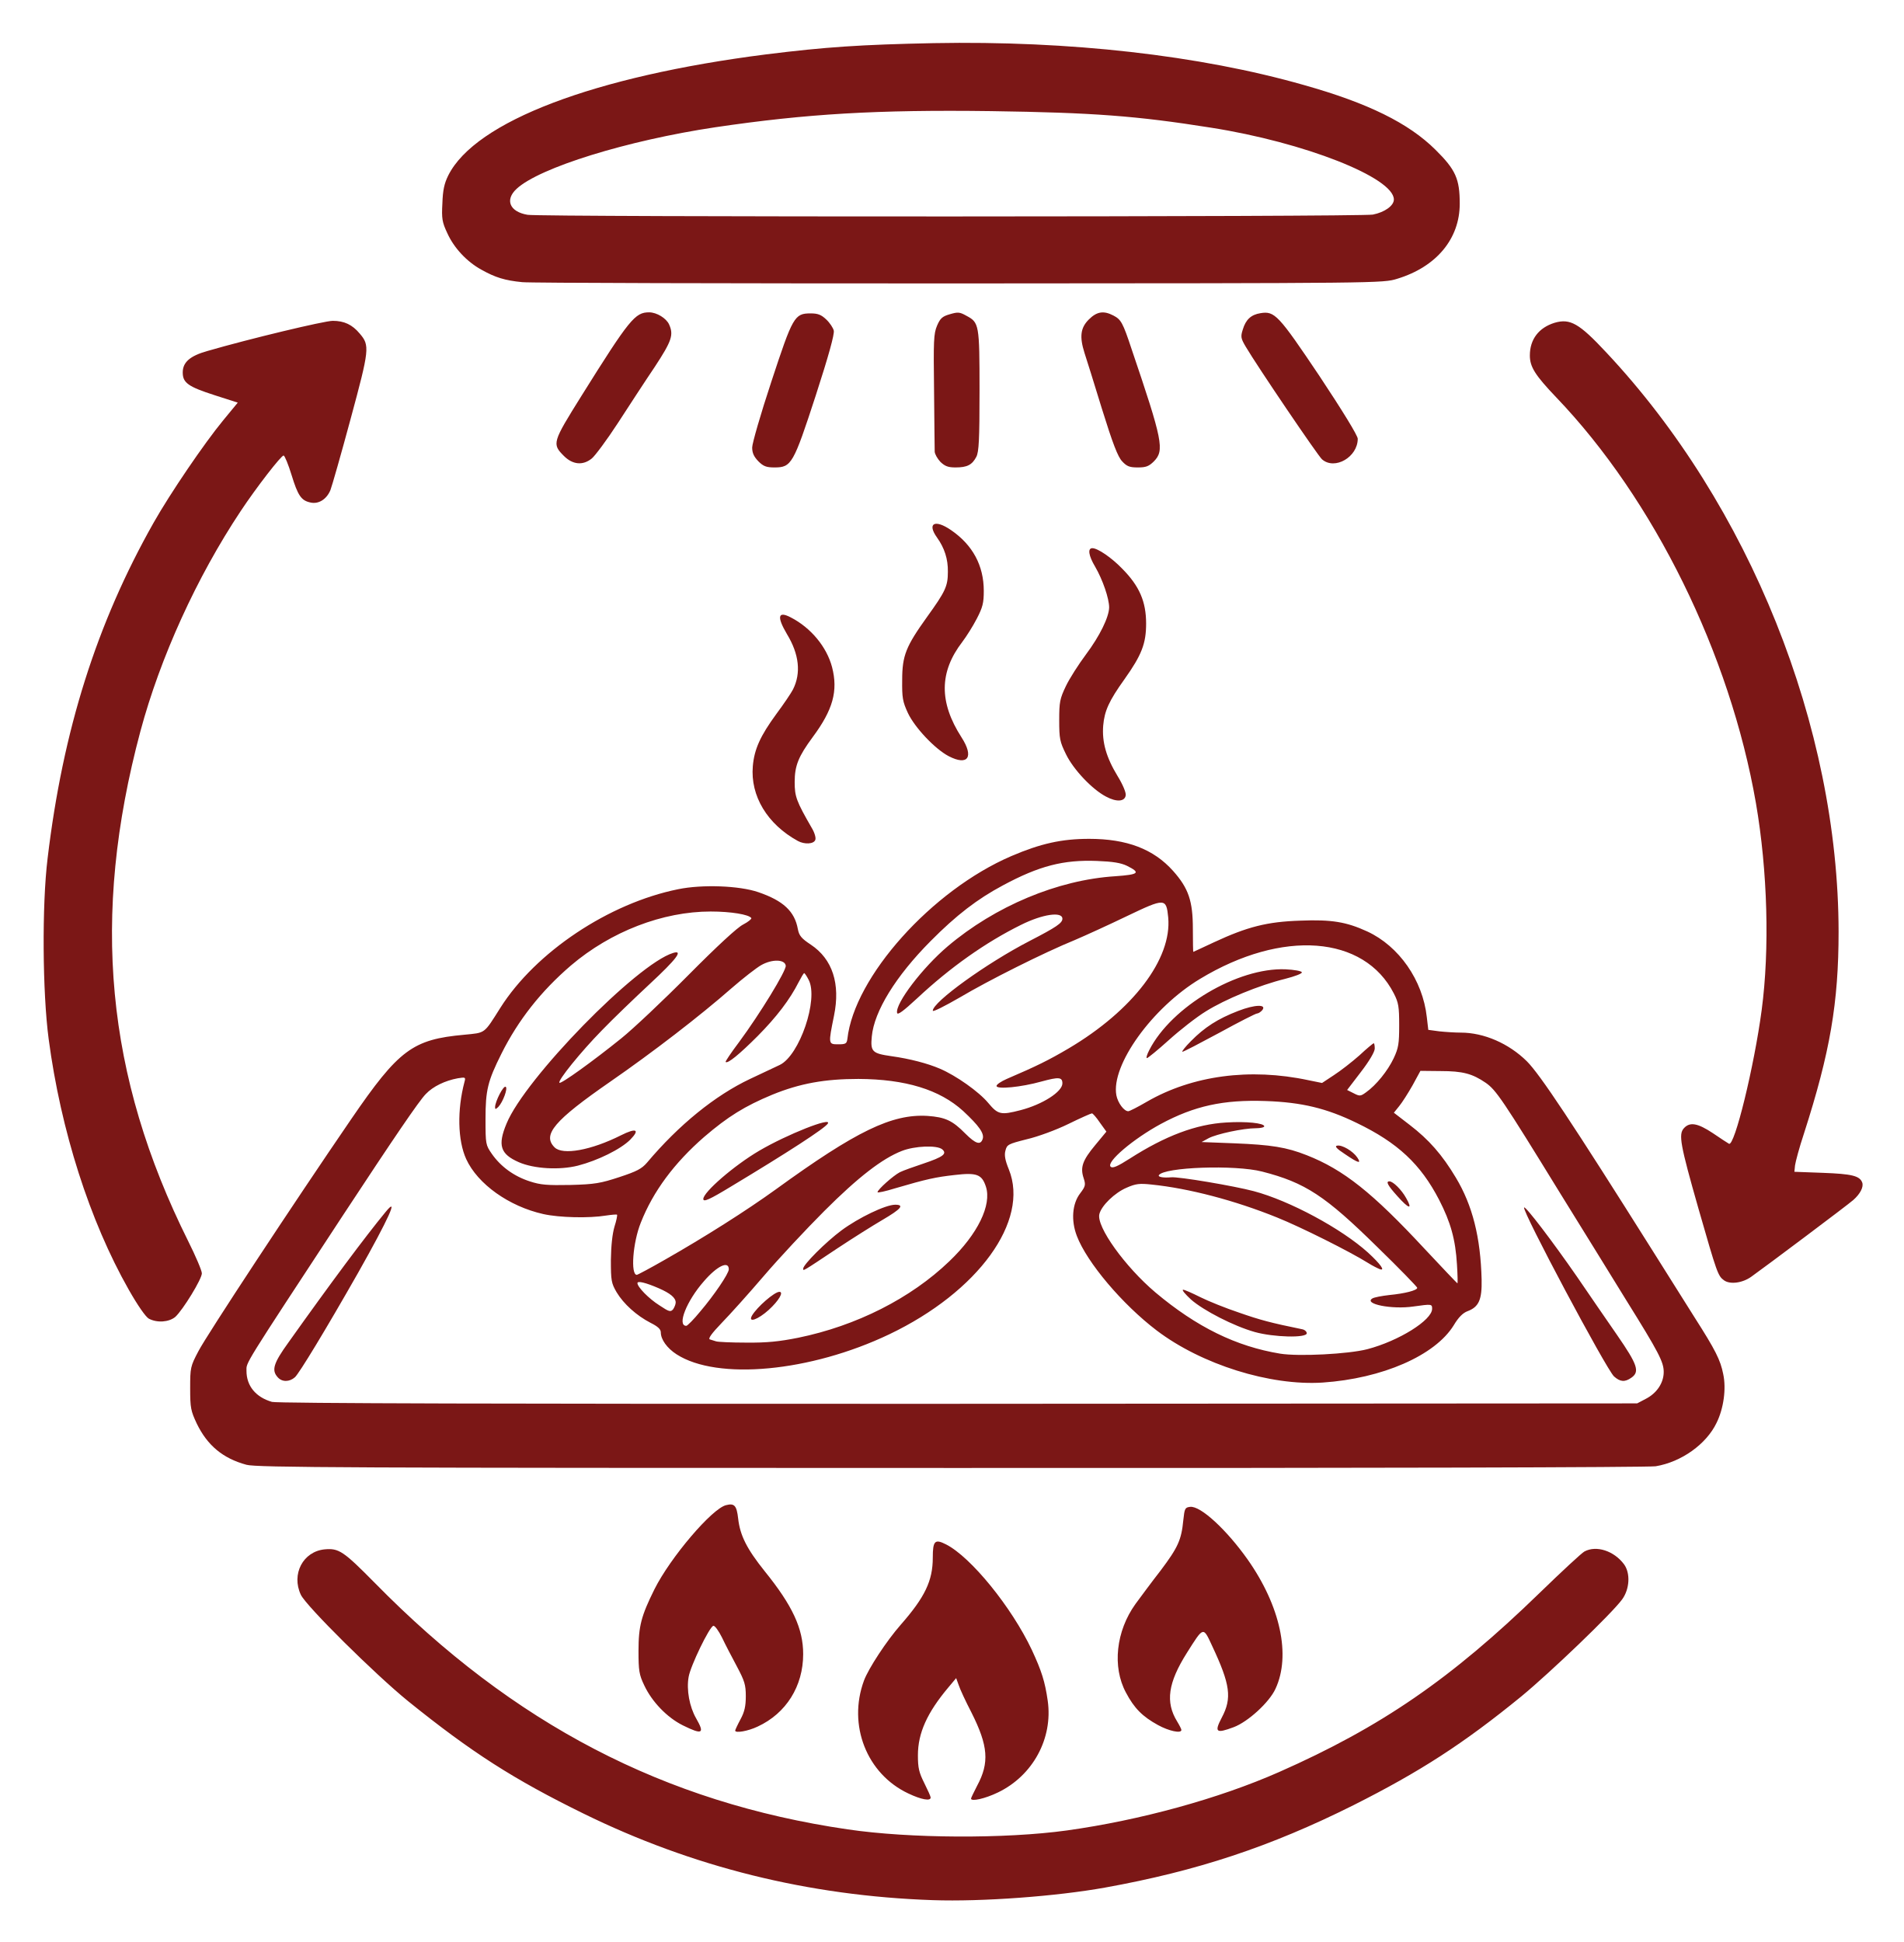
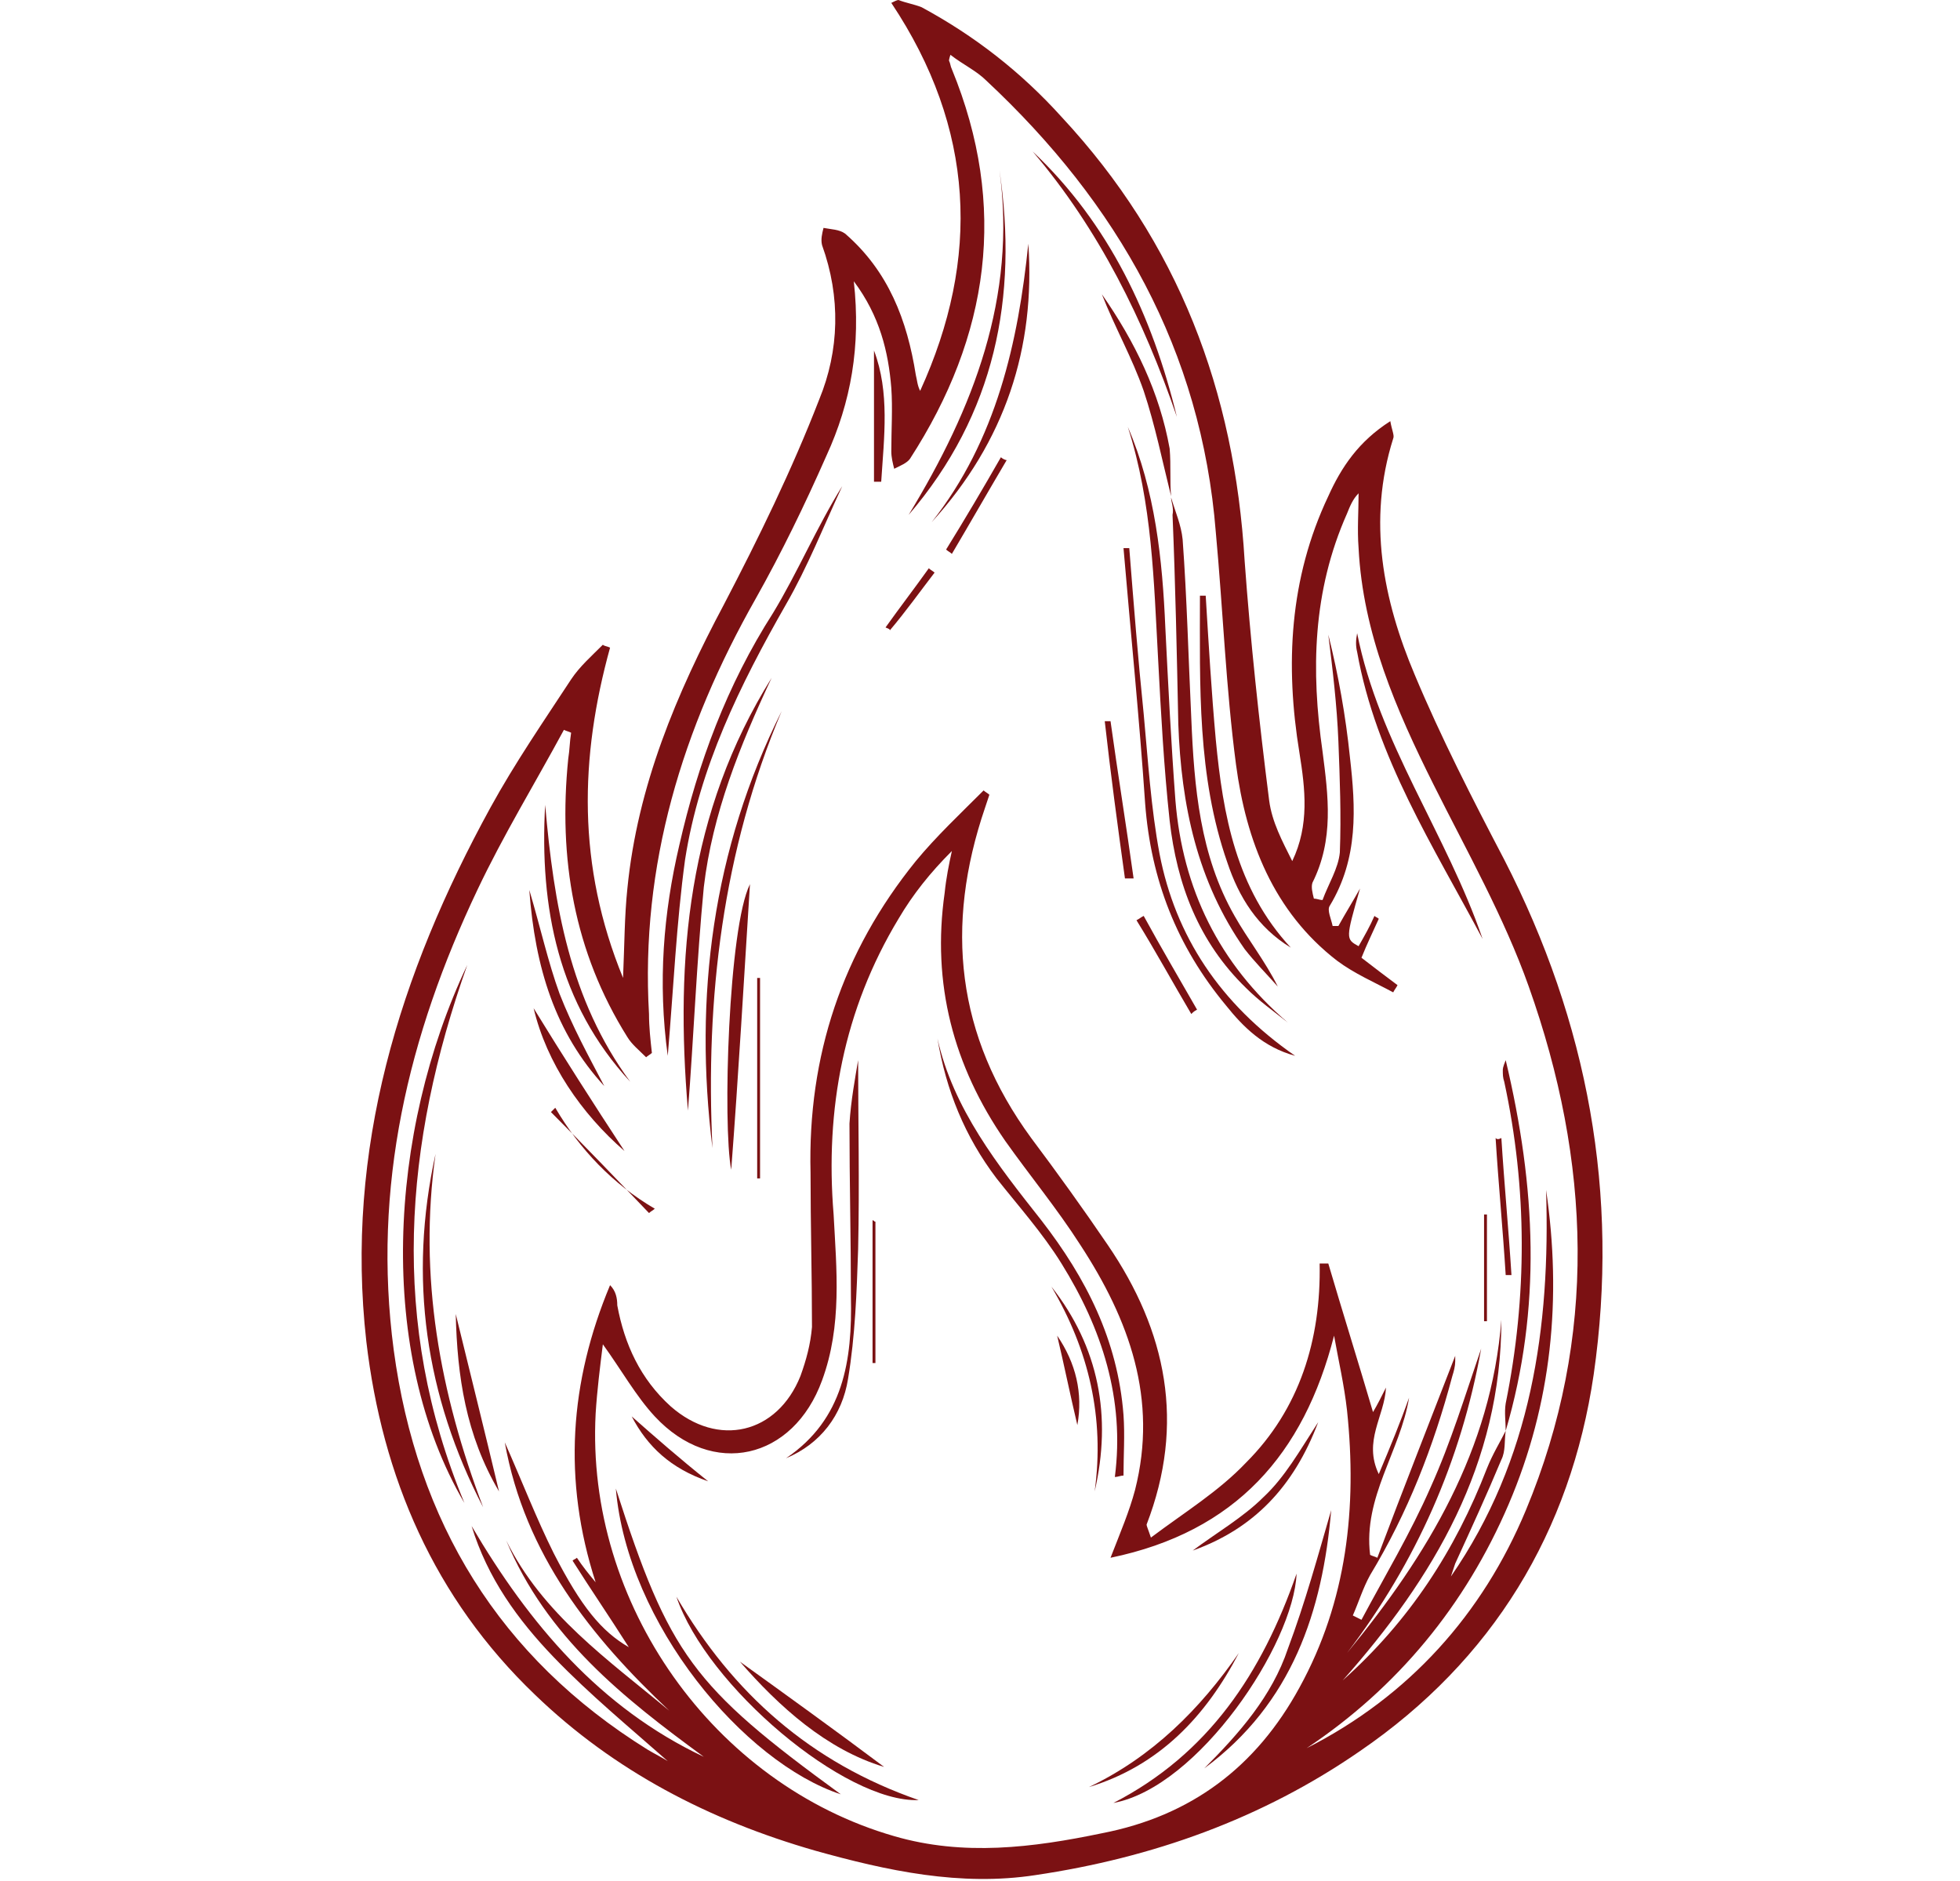
- <svg xmlns="http://www.w3.org/2000/svg" viewBox="0 0 896 914">
-   <path fill="#7b1716" fill-rule="evenodd" d="M439.0,894.3C380.5,892.3 325.8,878.7 274.5,853.5C241.7,837.4 222.0,824.8 192.0,800.6C176.5,788.0 144.1,755.9 141.6,750.6C137.0,740.9 142.6,730.2 152.8,729.2C159.5,728.6 161.6,730.0 176.5,745.1C241.7,811.5 312.7,848.4 399.0,861.0C428.2,865.3 473.1,865.5 502.1,861.5C536.6,856.7 573.7,846.5 602.0,834.0C650.0,812.8 683.0,790.1 724.5,749.8C735.0,739.6 744.5,730.8 745.7,730.2C751.3,727.2 759.6,729.9 764.3,736.2C767.4,740.4 767.0,747.9 763.4,752.8C758.4,759.6 729.7,787.1 716.0,798.4C688.8,820.6 668.4,833.8 637.0,849.6C597.8,869.2 563.3,880.6 520.0,888.4C497.2,892.5 462.2,895.1 439.0,894.3ZM427.5,844.1C407.9,834.9 398.9,811.9 406.6,791.0C408.7,785.3 417.3,772.2 423.9,764.7C435.3,751.7 439.0,744.0 439.0,733.1C439.0,725.1 440.0,724.2 445.3,726.9C457.0,732.9 476.1,756.4 485.6,776.5C490.2,786.4 491.8,791.4 493.1,800.5C495.6,818.2 486.1,835.7 469.7,843.6C463.5,846.6 457.0,848.0 457.0,846.5C457.0,846.2 458.3,843.5 459.9,840.4C465.7,829.6 465.1,821.7 457.2,806.0C454.5,800.8 451.8,795.0 451.2,793.1L450.0,789.8L446.4,794.1C436.3,806.1 432.0,815.7 432.0,826.1C432.0,832.1 432.5,834.2 435.0,839.2C436.6,842.4 438.0,845.5 438.0,846.0C438.0,847.8 433.6,847.0 427.5,844.1ZM321.3,812.0C313.9,808.3 306.8,800.9 303.2,793.2C300.8,788.2 300.5,786.3 300.5,777.0C300.5,765.3 301.8,760.5 308.0,748.0C315.5,733.0 335.1,710.0 341.7,708.4C345.6,707.4 346.7,708.5 347.4,714.7C348.3,722.7 351.5,729.0 359.9,739.5C373.0,755.7 378.0,766.5 378.0,778.5C378.0,793.6 370.0,806.4 356.6,812.6C352.0,814.8 346.0,815.8 346.0,814.5C346.0,814.2 347.1,811.8 348.5,809.2C350.4,805.7 351.0,803.0 351.0,798.3C351.0,792.9 350.4,791.1 346.8,784.3C344.5,780.0 341.3,773.9 339.8,770.7C338.2,767.5 336.4,765.0 335.7,765.2C333.8,765.8 325.0,784.0 324.1,789.2C323.0,795.3 324.5,803.3 327.6,808.7C331.8,816.0 330.6,816.6 321.3,812.0ZM545.0,811.9C537.7,807.9 533.8,804.0 529.9,796.6C523.4,784.5 525.2,767.7 534.4,754.9C536.7,751.8 541.9,744.7 546.2,739.2C554.4,728.3 556.0,724.8 556.9,715.5C557.5,709.9 557.7,709.5 560.1,709.2C565.0,708.6 577.3,720.0 587.2,734.0C602.6,755.9 607.6,779.1 600.3,794.8C597.4,801.2 587.3,810.4 580.6,812.9C572.3,816.0 571.4,815.3 575.0,808.4C579.9,799.2 579.0,792.8 570.5,774.7C566.2,765.4 566.5,765.4 558.6,777.9C549.7,792.0 548.4,801.1 554.0,810.2C555.1,812.0 556.0,813.8 556.0,814.2C556.0,816.0 550.1,814.7 545.0,811.9ZM116.0,689.4C104.9,686.4 97.6,680.3 92.6,670.0C89.8,664.0 89.5,662.7 89.5,653.4C89.5,643.7 89.6,643.1 93.4,635.9C97.3,628.4 137.9,566.7 165.3,526.7C187.7,494.0 194.2,489.2 218.5,487.0C228.6,486.0 227.6,486.8 235.5,474.3C252.1,448.1 286.5,425.1 319.2,418.5C330.4,416.2 347.9,416.8 356.9,419.9C368.6,423.9 374.0,428.9 375.5,437.3C376.1,440.4 377.2,441.7 381.6,444.6C391.8,451.4 395.6,463.0 392.5,478.1C389.8,491.4 389.8,491.5 394.5,491.5C398.0,491.5 398.5,491.2 398.8,489.0C402.0,459.8 438.5,419.0 476.0,402.9C489.8,397.0 499.7,394.8 512.6,394.8C530.3,394.8 542.9,399.6 552.1,409.9C559.4,418.1 561.4,424.1 561.4,437.2C561.4,443.2 561.5,448.0 561.6,448.0C561.6,448.0 566.0,446.0 571.3,443.5C587.0,436.2 596.3,433.8 612.0,433.3C626.7,432.7 633.7,433.9 643.5,438.4C658.4,445.3 669.6,461.3 671.5,478.7L672.2,484.7L677.4,485.4C680.2,485.7 684.8,486.0 687.5,486.0C698.4,486.0 710.1,491.1 718.6,499.5C724.8,505.7 739.8,528.3 778.0,589.0C784.7,599.7 793.5,613.7 797.5,620.0C807.4,635.5 809.7,640.1 811.0,646.7C812.5,653.6 811.2,662.9 807.9,669.6C803.1,679.7 791.3,688.1 779.2,690.1C775.8,690.6 644.0,691.0 447.5,690.9C163.8,690.9 120.8,690.7 116.0,689.4ZM774.5,658.4C779.8,655.7 783.0,650.8 783.0,645.7C783.0,641.0 780.6,636.4 765.4,612.0C759.8,602.9 745.8,580.2 734.2,561.5C707.1,517.4 704.1,513.0 699.2,509.6C692.9,505.3 688.4,504.1 678.0,504.1L668.5,504.0L664.8,510.8C662.7,514.5 659.9,518.9 658.5,520.6L656.0,523.7L663.4,529.4C672.4,536.3 678.7,543.4 685.2,554.3C693.0,567.3 696.8,582.3 697.3,602.2C697.5,611.7 696.0,615.1 690.7,617.1C688.5,617.9 686.4,620.0 684.2,623.7C675.4,638.0 650.5,648.8 622.5,650.7C597.7,652.3 565.5,642.2 544.4,626.2C528.2,613.9 511.5,594.1 506.8,581.7C504.0,574.4 504.6,566.5 508.4,561.6C510.9,558.3 511.0,557.6 510.0,554.5C508.3,549.4 509.5,546.1 515.4,539.0L520.7,532.6L517.6,528.3C516.0,525.9 514.3,524.0 513.9,524.0C513.5,524.0 508.5,526.2 502.8,529.0C497.1,531.8 488.4,535.0 483.2,536.2C474.5,538.4 473.9,538.7 473.2,541.5C472.6,543.6 473.0,546.0 474.8,550.4C484.6,574.6 460.4,608.0 418.5,628.0C381.4,645.7 337.6,649.8 318.4,637.4C313.9,634.5 311.0,630.4 311.0,627.1C311.0,625.6 309.6,624.3 306.2,622.6C299.6,619.2 293.5,613.7 290.2,608.2C287.7,603.9 287.5,602.7 287.5,593.0C287.6,586.2 288.2,580.7 289.2,577.3C290.1,574.5 290.6,572.0 290.4,571.7C290.2,571.5 287.9,571.7 285.2,572.1C277.3,573.4 263.3,573.1 255.7,571.4C239.6,567.8 224.8,557.3 219.4,545.5C215.4,536.7 215.1,522.4 218.6,509.2C219.2,507.0 219.1,506.9 215.4,507.5C209.5,508.6 203.8,511.3 200.4,514.9C197.3,518.0 185.2,535.8 161.4,572.0C113.9,644.4 116.0,641.0 116.0,645.2C116.0,652.3 120.4,657.6 128.0,659.8C130.3,660.5 241.2,660.8 451.0,660.7L770.5,660.5L774.5,658.4ZM130.7,648.2C127.7,644.9 128.7,641.6 135.7,631.9C155.6,603.9 172.0,581.9 181.4,570.5C188.0,562.4 183.0,573.4 168.5,599.1C153.2,626.0 140.8,646.4 138.8,648.2C136.2,650.5 132.7,650.5 130.7,648.2ZM759.6,647.8C755.9,644.3 716.1,569.6 717.3,568.3C718.0,567.6 730.7,584.3 742.2,600.9C747.7,609.0 756.2,621.3 761.1,628.4C770.7,642.3 771.8,645.6 767.8,648.4C764.7,650.6 762.5,650.4 759.6,647.8ZM643.5,635.0C658.4,631.1 674.0,621.3 674.0,616.0C674.0,613.7 673.8,613.7 665.2,614.9C655.1,616.4 641.6,613.7 645.9,611.1C646.7,610.6 650.3,609.9 653.9,609.5C661.2,608.8 667.0,607.3 667.0,606.1C667.0,605.7 658.6,597.0 648.2,586.9C623.7,562.8 614.3,556.6 594.0,551.4C581.2,548.1 547.8,549.3 545.4,553.1C544.9,554.0 547.7,554.4 551.1,554.1C554.6,553.7 581.0,558.2 590.0,560.6C607.0,565.1 631.4,578.3 643.8,589.5C649.7,594.9 652.2,598.4 649.3,597.3C648.3,596.9 645.9,595.7 644.0,594.5C635.4,589.1 612.2,577.5 601.0,573.0C581.2,565.0 559.6,559.3 541.9,557.5C536.3,556.9 534.5,557.1 530.2,559.0C524.6,561.4 518.4,567.4 517.4,571.4C515.9,577.3 529.5,596.2 543.8,608.3C563.2,624.6 581.8,633.7 602.5,637.1C611.3,638.5 634.6,637.3 643.5,635.0ZM375.7,629.6C403.0,624.0 428.6,611.1 446.8,593.6C460.2,580.8 466.8,567.1 464.0,558.5C462.1,552.7 459.7,551.8 449.4,553.0C440.4,554.0 436.2,554.9 421.2,559.3C416.7,560.7 413.0,561.5 413.0,561.1C413.0,559.9 420.4,553.3 423.5,551.7C425.1,550.9 430.2,549.1 434.7,547.6C443.9,544.5 445.9,543.0 443.4,540.9C440.9,538.9 430.5,539.3 424.4,541.7C415.2,545.3 403.9,554.0 387.9,570.0C379.4,578.5 366.6,592.2 359.5,600.5C352.4,608.8 343.5,618.7 339.6,622.7C334.9,627.6 333.1,630.1 334.1,630.4C334.9,630.6 336.2,631.1 337.0,631.3C337.8,631.6 344.2,631.9 351.2,631.9C360.9,632.0 366.7,631.4 375.7,629.6ZM590.5,626.9C580.6,624.1 566.4,616.8 560.5,611.6C557.8,609.1 556.1,607.1 556.8,607.0C557.5,607.0 561.1,608.6 564.9,610.5C568.7,612.4 576.9,615.7 583.2,617.8C592.9,621.2 598.1,622.6 612.8,625.6C614.0,625.8 615.0,626.7 615.0,627.5C615.0,629.8 599.4,629.4 590.5,626.9ZM329.6,617.2C336.0,609.7 343.0,599.4 343.0,597.4C343.0,593.2 337.5,595.8 331.3,603.0C323.1,612.3 318.5,624.0 323.0,624.0C323.5,624.0 326.5,621.0 329.6,617.2ZM70.0,620.6C68.5,619.7 64.8,614.4 60.6,607.0C42.2,574.6 28.6,532.0 22.9,489.0C20.0,467.2 19.7,426.0 22.4,404.0C29.6,343.6 45.5,293.4 72.3,246.0C80.1,232.2 96.1,208.7 104.9,198.0L111.9,189.5L101.0,186.0C88.6,182.0 86.0,180.2 86.0,175.3C86.0,170.5 89.4,167.5 97.6,165.2C117.6,159.4 152.7,151.0 156.6,151.0C162.0,151.0 165.8,152.8 169.3,157.0C174.1,162.6 173.9,164.3 165.0,197.2C160.5,213.9 156.2,228.9 155.5,230.7C153.7,235.0 149.9,237.4 146.1,236.5C141.8,235.6 140.2,233.3 137.2,223.5C135.7,218.6 134.0,214.5 133.5,214.4C132.5,214.1 120.6,229.5 113.3,240.5C92.5,271.8 75.4,309.5 66.1,344.1C42.7,431.5 49.8,506.4 88.6,584.2C92.1,591.2 95.0,598.0 95.0,599.3C95.0,602.0 86.1,616.5 82.5,619.8C79.5,622.3 73.9,622.7 70.0,620.6ZM353.9,619.2C356.3,615.1 364.5,608.0 366.8,608.0C369.0,608.0 366.5,612.2 361.8,616.5C356.7,621.1 351.9,622.8 353.9,619.2ZM318.0,613.0C318.0,610.8 315.5,608.7 310.0,606.3C304.0,603.7 300.0,602.7 300.0,603.9C300.0,605.7 305.3,611.2 310.4,614.4C314.9,617.4 315.6,617.6 316.8,616.2C317.4,615.3 318.0,613.9 318.0,613.0ZM685.7,595.2C685.0,583.3 682.7,575.2 677.3,564.7C668.6,547.9 657.8,537.8 638.5,528.5C624.3,521.6 612.7,518.8 595.7,518.2C575.7,517.5 562.1,520.5 546.3,529.0C533.4,536.0 520.5,546.9 522.7,549.1C523.6,550.0 525.9,549.0 531.7,545.3C548.4,534.6 562.9,529.1 577.1,528.3C586.5,527.7 595.0,528.6 595.0,530.1C595.0,530.6 593.2,531.0 591.1,531.0C585.1,531.0 572.6,533.7 568.8,535.7L565.5,537.5L581.0,538.1C598.2,538.8 605.4,539.9 615.0,543.7C632.3,550.5 645.9,561.3 670.5,587.8C678.8,596.7 685.7,603.9 685.9,604.0C686.1,604.0 686.0,600.0 685.7,595.2ZM811.4,602.6C808.5,600.5 808.1,599.3 799.4,569.0C790.7,538.5 789.9,533.9 792.5,531.0C795.3,527.9 799.0,528.6 806.1,533.3C809.6,535.7 813.0,537.9 813.7,538.3C816.3,539.9 825.6,501.8 829.1,475.4C832.9,446.8 831.9,409.9 826.4,378.0C814.2,307.8 778.4,235.0 732.4,187.0C722.5,176.6 720.0,172.7 720.0,167.3C720.0,159.7 724.2,154.2 731.7,151.9C739.0,149.8 743.2,152.2 755.9,165.8C823.4,237.7 865.2,342.2 865.3,438.5C865.3,472.0 861.3,495.3 849.0,533.5C846.8,540.1 845.0,546.9 844.8,548.5L844.5,551.5L858.0,552.0C871.5,552.5 875.2,553.4 876.4,556.5C877.2,558.6 875.5,561.9 872.2,564.8C869.5,567.2 830.4,596.5 824.2,600.9C820.0,603.9 814.2,604.6 811.4,602.6ZM312.9,592.9C331.7,582.2 351.4,569.7 365.1,559.8C403.0,532.3 419.8,524.2 436.5,525.2C444.8,525.8 448.2,527.3 454.3,533.5C459.2,538.4 461.5,539.1 462.5,536.0C463.3,533.4 460.7,529.8 453.3,522.9C442.2,512.8 426.1,507.9 404.0,507.8C388.2,507.8 376.5,509.9 363.5,515.2C350.5,520.6 342.6,525.5 331.4,535.1C317.3,547.4 307.4,560.7 301.6,575.4C297.8,584.8 296.7,600.0 299.7,600.0C300.1,600.0 306.1,596.8 312.9,592.9ZM378.0,597.1C378.0,595.2 388.6,584.6 396.0,579.1C404.1,573.1 416.8,567.0 421.3,567.0C425.8,567.0 424.1,569.0 415.4,574.1C411.1,576.6 401.4,582.7 394.0,587.6C377.5,598.6 378.0,598.3 378.0,597.1ZM657.6,562.9C653.1,557.9 652.1,556.0 653.9,556.0C655.6,556.0 659.6,559.9 661.8,563.9C665.0,569.5 663.1,569.1 657.6,562.9ZM331.0,564.3C331.0,561.1 345.4,548.6 357.3,541.6C370.4,533.9 391.7,525.5 389.6,528.8C388.3,531.0 370.7,542.4 344.1,558.4C333.9,564.6 331.0,565.9 331.0,564.3ZM291.5,554.0C299.7,551.3 302.0,550.1 304.5,547.2C319.5,529.4 336.5,515.6 353.0,507.8C358.8,505.1 365.1,502.1 367.0,501.2C376.3,496.7 385.3,470.3 380.6,461.2C379.7,459.4 378.7,458.0 378.5,458.0C378.2,458.0 377.1,459.9 375.9,462.2C371.7,470.5 365.5,478.6 356.6,487.6C347.9,496.3 342.4,500.8 341.5,499.8C341.3,499.6 344.1,495.4 347.8,490.5C357.7,477.1 370.1,456.8 369.8,454.5C369.4,451.5 363.5,451.3 358.3,454.2C356.0,455.5 349.7,460.4 344.3,465.1C329.6,478.0 307.3,495.2 287.2,509.1C260.8,527.4 255.1,534.1 261.0,540.0C264.8,543.8 278.2,541.4 292.3,534.3C299.5,530.7 301.3,531.6 296.6,536.4C292.1,540.9 281.3,546.2 272.0,548.6C263.3,550.8 251.3,550.1 244.2,547.0C235.5,543.2 234.1,539.1 238.4,528.8C247.1,507.6 299.7,453.7 316.8,448.5C321.7,447.0 318.5,451.3 305.8,463.1C298.5,469.9 288.3,479.7 283.2,485.0C273.4,495.0 262.3,508.7 263.3,509.6C264.0,510.3 279.0,499.5 292.4,488.7C298.0,484.2 312.2,470.8 324.0,458.9C337.4,445.4 347.1,436.4 349.8,435.1C352.1,433.9 353.8,432.5 353.6,432.1C352.5,430.4 343.9,429.0 334.5,429.0C311.9,429.0 287.5,438.4 268.7,454.4C254.6,466.5 243.9,480.1 236.0,495.9C229.5,508.9 228.5,513.1 228.5,526.7C228.5,538.6 228.6,538.9 231.5,543.1C235.7,549.1 241.9,553.6 249.3,556.0C254.5,557.7 257.5,557.9 268.5,557.7C279.9,557.4 282.7,556.9 291.5,554.0ZM633.0,543.2C629.0,540.6 628.0,539.4 629.3,539.2C631.6,538.7 636.8,541.8 638.8,544.8C640.9,547.9 639.3,547.5 633.0,543.2ZM480.3,522.5C490.7,519.8 500.0,513.8 500.0,509.9C500.0,506.9 498.3,506.8 490.2,509.0C480.6,511.7 469.0,512.8 469.0,511.1C469.0,510.4 471.1,509.0 473.8,507.8C487.8,501.8 493.5,499.0 503.0,493.4C533.2,475.5 551.6,451.3 549.8,431.8C548.9,422.6 548.3,422.6 530.3,431.2C521.6,435.4 510.6,440.4 505.9,442.4C491.4,448.3 465.1,461.5 451.8,469.4C444.7,473.5 439.0,476.4 439.0,475.7C439.0,471.6 464.2,453.4 484.5,442.9C497.3,436.3 500.0,434.4 500.0,432.4C500.0,428.9 490.7,430.2 480.5,435.3C463.9,443.5 447.2,455.3 431.7,469.8C425.0,476.0 422.4,477.9 422.2,476.7C421.3,472.3 434.2,455.4 446.0,445.4C468.3,426.5 497.8,414.1 524.9,412.4C536.0,411.6 537.0,410.8 530.4,407.5C527.5,406.1 523.8,405.5 516.2,405.2C500.5,404.6 489.1,407.5 472.0,416.7C460.0,423.1 450.1,430.7 438.0,442.9C421.5,459.5 411.4,476.0 410.3,487.8C409.6,495.0 410.5,495.8 419.6,497.1C428.2,498.3 436.6,500.5 442.4,503.0C449.9,506.2 460.7,513.8 465.1,519.1C469.7,524.6 471.0,524.9 480.3,522.5ZM539.8,518.5C561.1,506.2 588.2,502.5 615.8,508.4L622.2,509.7L627.8,506.0C630.9,504.0 636.3,499.8 639.8,496.7C643.2,493.5 646.3,491.0 646.5,491.0C646.8,491.0 647.0,492.1 647.0,493.5C647.0,495.0 644.5,499.3 640.5,504.5L634.0,513.0L637.0,514.5C639.9,516.0 640.3,516.0 642.9,514.1C647.7,510.7 653.1,504.0 655.9,498.1C658.2,493.2 658.5,491.2 658.5,482.5C658.5,473.8 658.2,471.9 656.0,467.6C642.0,440.2 603.5,437.3 564.8,460.7C542.2,474.3 522.8,501.4 525.4,515.5C526.1,519.1 529.0,523.0 531.0,523.0C531.6,523.0 535.5,521.0 539.8,518.5ZM233.0,521.0C233.1,518.3 236.9,510.8 238.0,511.5C239.1,512.2 236.7,518.7 234.5,521.0C233.2,522.2 233.0,522.2 233.0,521.0ZM540.9,494.2C551.3,473.8 582.5,455.3 605.0,456.2C609.1,456.4 612.5,457.0 612.7,457.6C612.9,458.2 609.5,459.5 604.8,460.7C592.6,463.7 576.6,470.3 567.5,476.0C563.1,478.7 555.3,484.8 550.1,489.5C544.9,494.2 540.2,498.0 539.8,498.0C539.3,498.0 539.8,496.3 540.9,494.2ZM560.5,490.0C566.9,483.5 573.1,479.5 582.7,475.8C590.7,472.7 596.4,472.6 594.0,475.5C593.3,476.3 592.2,477.0 591.6,477.0C591.0,477.0 583.1,481.0 574.0,486.0C564.9,490.9 557.1,495.0 556.5,495.0C556.0,495.0 557.8,492.7 560.5,490.0ZM375.5,395.8C361.1,387.9 353.1,374.6 354.3,360.6C355.0,352.6 357.8,346.4 365.4,336.0C368.9,331.3 372.4,326.1 373.2,324.5C377.1,316.8 376.1,307.9 370.4,298.5C365.5,290.2 366.1,287.4 372.2,290.6C381.7,295.5 389.1,304.5 391.6,314.0C394.5,325.2 392.0,334.1 382.5,346.9C375.8,356.0 374.0,360.3 374.0,368.1C374.0,374.9 374.8,377.1 382.0,389.6C383.4,391.9 384.1,394.4 383.7,395.3C383.0,397.3 378.6,397.5 375.5,395.8ZM520.5,374.9C514.0,371.5 505.2,362.2 501.7,355.0C498.8,349.1 498.5,347.7 498.5,339.0C498.5,330.4 498.8,328.9 501.6,323.0C503.3,319.4 507.6,312.7 511.1,308.0C517.6,299.3 521.9,290.5 522.0,285.9C522.0,281.7 519.0,272.9 515.4,266.7C512.3,261.5 511.8,258.0 514.1,258.0C516.6,258.0 523.1,262.4 528.2,267.7C536.3,275.9 539.4,283.2 539.4,293.5C539.4,302.9 537.3,308.3 529.2,319.7C521.9,329.9 519.8,334.6 519.2,341.5C518.6,349.3 520.6,356.4 526.0,365.3C528.4,369.2 530.0,373.0 529.8,374.3C529.4,377.3 525.5,377.6 520.5,374.9ZM446.5,355.9C440.0,352.5 430.5,342.4 427.3,335.6C424.8,330.2 424.5,328.4 424.6,320.0C424.6,308.5 426.4,304.2 436.2,290.5C445.0,278.3 446.1,275.9 446.1,269.1C446.2,263.1 444.5,257.9 441.0,253.0C436.2,246.3 439.9,244.2 447.6,249.5C457.8,256.5 463.0,266.2 463.0,278.1C463.0,283.8 462.5,285.8 459.7,291.2C457.9,294.7 454.8,299.6 452.9,302.1C442.0,316.3 441.9,330.5 452.5,347.0C458.5,356.3 455.6,360.6 446.5,355.9ZM356.9,217.1C354.8,214.9 354.0,213.2 354.0,210.6C354.0,208.7 358.0,194.8 363.0,179.7C373.1,149.0 373.9,147.5 381.5,147.5C384.9,147.5 386.5,148.1 388.9,150.4C390.5,151.9 392.1,154.3 392.4,155.6C392.8,157.2 390.0,167.4 383.9,186.2C373.4,218.4 372.5,220.0 364.5,220.0C360.7,220.0 359.3,219.5 356.9,217.1ZM442.6,217.4C441.2,215.9 440.0,213.8 439.9,212.6C439.9,211.5 439.7,198.6 439.6,184.0C439.3,160.3 439.4,157.1 441.0,153.3C442.5,149.8 443.5,148.9 447.0,147.9C450.8,146.8 451.6,146.8 454.8,148.6C460.8,151.8 461.0,152.5 461.0,183.8C461.0,207.1 460.7,212.6 459.5,215.0C457.5,218.8 455.2,220.0 449.7,220.0C446.2,220.0 444.7,219.4 442.6,217.4ZM528.1,217.1C526.1,215.0 523.7,208.8 518.6,192.4C514.9,180.3 511.2,168.5 510.4,166.1C508.0,158.5 508.5,154.3 512.4,150.4C516.2,146.6 519.4,146.1 524.0,148.5C527.6,150.4 528.4,151.7 532.6,164.4C547.2,207.4 548.1,212.0 543.1,217.1C540.7,219.5 539.3,220.0 535.5,220.0C531.6,220.0 530.3,219.5 528.1,217.1ZM265.4,214.6C259.7,208.9 260.0,208.2 273.6,186.4C296.3,150.1 298.9,147.0 305.5,147.0C309.1,147.0 313.6,149.8 314.9,152.7C317.1,157.6 316.2,160.4 308.2,172.6C303.8,179.1 296.0,191.1 290.8,199.1C285.6,207.1 280.0,214.6 278.5,215.8C274.3,219.2 269.5,218.7 265.4,214.6ZM622.2,216.2C620.3,214.6 591.6,172.2 586.3,163.2C584.0,159.3 583.8,158.5 584.9,155.1C586.3,150.4 588.8,148.1 593.2,147.4C599.9,146.3 601.6,148.1 621.0,177.0C631.8,193.3 639.0,205.0 639.0,206.5C639.0,215.1 628.2,221.4 622.2,216.2ZM245.8,132.8C237.6,132.0 233.1,130.6 226.5,126.9C219.6,123.1 213.6,116.6 210.5,109.7C208.1,104.6 207.8,102.9 208.2,95.7C208.4,89.5 209.1,86.3 211.0,82.5C223.8,57.1 279.7,35.9 360.5,25.6C388.6,22.1 405.1,21.0 439.5,20.3C503.3,19.1 564.5,26.0 613.6,40.0C643.8,48.5 662.9,57.9 675.6,70.5C685.1,79.9 687.0,84.2 687.0,95.9C687.0,112.4 676.0,125.6 657.6,131.2C650.8,133.3 650.8,133.3 451.6,133.4C342.1,133.4 249.5,133.2 245.8,132.8ZM646.1,101.0C651.7,99.9 656.0,96.8 656.0,93.9C656.0,83.6 613.9,67.0 570.0,60.1C534.7,54.5 514.5,53.0 466.4,52.3C412.8,51.6 379.9,53.5 336.6,59.9C295.2,66.1 253.8,78.9 243.1,88.9C237.5,94.1 239.9,99.7 248.3,101.1C255.3,102.2 640.0,102.1 646.1,101.0Z" />
+ <svg xmlns="http://www.w3.org/2000/svg" version="1.1" id="Capa_1" x="0px" y="0px" viewBox="0 0 135.9 130.4" style="enable-background:new 0 0 135.9 130.4;" xml:space="preserve">
+   <style type="text/css">
+ 	.st0{fill:#7B1113;}
+ </style>
+   <g>
+     <path class="st0" d="M42.3,44.9C40.2,52.5,40,60,43.2,67.8c0.1-2.3,0.1-4.3,0.3-6.2c0.7-7.1,3.4-13.5,6.7-19.7   c2.4-4.6,4.7-9.3,6.6-14.2c1.4-3.4,1.5-7.1,0.2-10.7c-0.1-0.4,0-0.8,0.1-1.2c0.5,0.1,1.1,0.1,1.5,0.4c3,2.6,4.3,6,4.9,9.8   c0.1,0.4,0.1,0.7,0.3,1.1c4.2-9.2,3.8-18.2-2-26.9c0.2-0.1,0.4-0.2,0.5-0.2c0.5,0.2,1.1,0.3,1.6,0.5c3.7,2,6.9,4.5,9.7,7.6   c8.1,8.7,12,19,12.7,30.8c0.4,5.5,1,11.1,1.7,16.6c0.2,1.5,0.9,2.8,1.6,4.2c1.2-2.5,0.9-5,0.5-7.5c-1-6.1-0.7-12.1,2-17.8   c0.9-2,2.1-3.8,4.3-5.2c0.1,0.6,0.3,1,0.2,1.2c-1.8,5.7-0.7,11.2,1.5,16.4c1.8,4.3,4,8.6,6.2,12.8c5.8,11.3,8,23.2,6.2,35.7   c-1.6,10.9-7,19.8-16.2,26.1c-6.8,4.7-14.4,7.4-22.5,8.6c-5.2,0.8-10.3-0.3-15.3-1.7c-7.3-2.1-13.9-5.5-19.4-10.8   c-7-6.7-10.6-15.1-11.7-24.5c-1.5-13.3,2.3-25.5,8.6-37c1.7-3.1,3.7-6,5.6-8.9c0.6-0.9,1.4-1.6,2.2-2.4   C41.9,44.8,42.1,44.8,42.3,44.9z M104.4,99.2L104.4,99.2c-0.1,0.7,0,1.4-0.3,2c-1,2.4-2.1,4.8-3.2,7.2c-0.1,0.3-0.2,0.6-0.3,0.9   c5.6-8.1,6.9-17.3,6.6-26.8c1.1,7.5,0.4,14.8-2.6,21.8c-3,7-7.7,12.7-14,16.9c7.1-3.6,12.2-9.3,15.2-16.5c5-12,4.5-24.2,0.2-36.3   c-1.7-4.8-4.3-9.4-6.6-14c-2.6-5.2-4.9-10.5-5.2-16.4c-0.1-1.3,0-2.5,0-3.8c-0.4,0.4-0.6,0.9-0.8,1.4C91,41,90.9,46.5,91.7,52.1   c0.4,3.1,0.8,6.1-0.7,9.1c-0.1,0.3,0,0.7,0.1,1.1c0.2,0,0.4,0.1,0.6,0.1c0.4-1.1,1.1-2.2,1.2-3.3c0.1-2.6,0-5.1-0.1-7.7   c-0.1-2.5-0.4-5-0.7-7.4c0.7,2.8,1.2,5.6,1.5,8.5c0.4,3.5,0.6,7-1.4,10.3c-0.2,0.3,0.1,0.9,0.2,1.4c0.1,0,0.3,0,0.4,0   c0.5-0.9,1-1.7,1.5-2.6c-1,3.5-1,3.5-0.1,4c0.4-0.7,0.8-1.4,1.1-2.1c0.1,0.1,0.2,0.1,0.3,0.2c-0.4,0.9-0.8,1.7-1.2,2.7   c0.9,0.7,1.7,1.3,2.5,1.9c-0.1,0.2-0.2,0.3-0.3,0.5c-1.3-0.7-2.7-1.3-3.9-2.2c-4.4-3.4-6.3-8.3-7-13.6c-0.7-5.3-0.9-10.7-1.4-16.1   c-1-12.6-6.8-22.8-15.9-31.3c-0.7-0.7-1.6-1.1-2.5-1.8c-0.1,0.3-0.1,0.4-0.1,0.4c0.1,0.2,0.1,0.4,0.2,0.6c3.9,9.5,2.6,18.5-2.9,27   c-0.2,0.3-0.7,0.5-1.1,0.7c-0.1-0.4-0.2-0.8-0.2-1.2c0-1.5,0.1-3,0-4.4c-0.2-2.5-0.8-5-2.6-7.4c0.5,4.5-0.2,8.4-1.9,12.1   c-1.5,3.4-3.1,6.7-4.9,9.9c-5.1,9-8,18.5-7.4,28.8c0,0.9,0.1,1.8,0.2,2.7c-0.1,0.1-0.3,0.2-0.4,0.3c-0.5-0.5-1-0.9-1.3-1.4   c-3.7-5.9-4.8-12.4-4.1-19.3c0.1-0.6,0.1-1.2,0.2-1.8c-0.2-0.1-0.3-0.1-0.5-0.2c-2,3.7-4.2,7.3-6,11.1c-4.8,10.1-7.3,20.6-5.8,31.9   c1.6,11.9,7.3,21.3,17.6,27.7c0.5,0.3,1.1,0.6,1.4,0.8c-2.6-2.3-5.4-4.6-7.9-7.2c-2.5-2.6-4.6-5.5-5.7-9.1c4,6.8,8.9,12.6,16.1,16   c-5.6-4.1-10.9-8.3-13.7-15c2.5,5.1,7.1,8.3,11.3,11.8c-5.4-5.1-10-10.8-11.4-18.6c1.2,2.7,2.2,5.3,3.4,7.7   c1.9,3.7,3.3,5.4,5.2,6.5c-1.4-2.2-2.7-4.1-3.9-6c0.1-0.1,0.2-0.1,0.3-0.2c0.4,0.6,0.8,1.1,1.3,1.7c-2.3-7.1-1.8-13.9,1-20.6   c0.4,0.4,0.5,0.9,0.5,1.4c0.5,2.7,1.6,5.1,3.7,7c3.3,2.9,7.4,1.9,9-2.1c0.4-1.1,0.7-2.2,0.8-3.4c0-3.6-0.1-7.1-0.1-10.7   c-0.2-8.1,2.2-15.3,7.3-21.6c1.4-1.7,3.1-3.3,4.7-4.9c0.1,0.1,0.3,0.2,0.4,0.3c-0.1,0.3-0.2,0.6-0.3,0.9c-2.8,8.2-2,15.8,3.2,22.9   c1.8,2.4,3.6,4.9,5.3,7.4c4.1,6,5.4,12.4,2.7,19.4c0,0.1,0.1,0.3,0.3,0.9c2.4-1.8,4.7-3.2,6.6-5.2c3.7-3.7,5.2-8.5,5.1-13.8   c0.2,0,0.4,0,0.6,0c1,3.4,2.1,6.9,3.1,10.3c0.3-0.5,0.6-1.1,0.9-1.7c-0.1,2-1.6,3.7-0.5,6c0.8-1.9,1.5-3.6,2.1-5.3   c-0.6,3.7-3.2,6.9-2.7,10.9c0.2,0.1,0.3,0.1,0.5,0.2c1.8-4.8,3.7-9.6,5.4-14c0-0.1,0,0.2,0,0.4c0,0.3-0.1,0.7-0.2,1   c-1.3,4.9-3.1,9.5-5.7,13.8c-0.5,0.9-0.8,1.9-1.2,2.8c0.2,0.1,0.4,0.2,0.6,0.3c1.6-3,3.4-6,4.8-9.2c1.4-3.1,2.4-6.4,3.5-9.6   c-1.4,7.8-4.5,14.8-9.3,21.1c5.6-6.8,10-14.1,10.7-23.1c0,10-4.7,17.9-11,25c4.6-4.1,7.8-9,10-14.7C103.5,100.8,104,100,104.4,99.2   z M77,108c0.7-1.8,1.3-3.2,1.7-4.7c1.6-6.3-0.4-11.8-3.8-17c-1.6-2.5-3.5-4.8-5.2-7.2c-3.6-5.2-5.1-10.9-4.2-17.2   c0.1-1,0.3-2,0.5-2.9c-1.5,1.5-2.7,3-3.7,4.7c-3.8,6.3-5.1,13.2-4.5,20.5C58,88,58.4,91.9,57,95.7c-2,5.5-7.6,6.8-11.6,2.5   c-1.3-1.4-2.3-3.2-3.6-5c-0.2,1.6-0.4,3.2-0.5,4.8c-0.7,13.2,8.2,25.7,20.7,29.3c4.8,1.4,9.6,0.8,14.4-0.2   c6.2-1.2,10.7-4.6,13.7-10.1c3.3-6,4-12.5,3.3-19.2c-0.2-1.8-0.6-3.5-0.9-5.2C90.4,100.8,85.7,106.2,77,108z" />
+     <path class="st0" d="M32.2,104.2c-6.1-10.4-5.3-25.7,0.2-37.3C28,79.3,27,91.7,32.2,104.2z" />
+     <path class="st0" d="M78.2,29.6c1.9,4.4,2.4,9.2,2.6,13.9c0.2,4,0.4,8,0.7,12c0.5,6.1,3,11.3,7.8,15.4c-1-0.8-2-1.5-2.9-2.4   c-3.3-3.2-4.8-7.2-5.3-11.6c-0.4-3.7-0.6-7.4-0.8-11.2C80,40.3,79.9,34.9,78.2,29.6z" />
+     <path class="st0" d="M46.3,73.2c-0.7-5.1-0.3-9.9,0.8-14.6c1.3-5.7,3.3-11.1,6.5-16.1c1.7-2.8,3-5.9,4.8-8.8   c-1.3,2.8-2.4,5.6-3.9,8.2c-3.2,5.6-6,11.3-7,17.7C46.9,64,46.7,68.5,46.3,73.2z" />
+     <path class="st0" d="M81.2,34.5c0.3,1,0.7,1.9,0.8,2.9c0.3,4.1,0.4,8.2,0.6,12.4c0.2,4.8,0.6,9.5,3,13.7c0.9,1.6,2.1,3.1,3,4.9   c-0.8-0.9-1.6-1.7-2.3-2.6c-3.3-4.7-4.4-10-4.6-15.6c-0.1-4.8-0.2-9.7-0.4-14.5C81.4,35.2,81.2,34.8,81.2,34.5L81.2,34.5z" />
+     <path class="st0" d="M89.8,73.2c-2.2-0.6-3.6-2-4.8-3.5c-3.4-4.1-5.2-8.7-5.6-14C79,49.8,78.4,43.9,77.9,38c0.1,0,0.3,0,0.4,0   c0.3,3.8,0.6,7.6,1,11.5c0.3,3.2,0.5,6.5,1.1,9.7C81.5,64.9,84.6,69.6,89.8,73.2z" />
+     <path class="st0" d="M47.7,77c-0.9-10.6,0-20.7,5.8-30c-2.2,4.7-4.1,9.4-4.7,14.5C48.3,66.7,48.1,71.9,47.7,77z" />
+     <path class="st0" d="M89.5,65.7c-2.3-1.4-3.6-3.5-4.4-5.9c-2.1-6-1.9-12.3-1.9-18.5c0.1,0,0.3,0,0.4,0c0.2,3.3,0.4,6.7,0.7,10   C84.8,56.5,85.7,61.6,89.5,65.7z" />
+     <path class="st0" d="M54.2,49.3c-4.1,9.7-5.3,19.9-4.8,30.3C48.1,69.1,49.4,58.9,54.2,49.3z" />
+     <path class="st0" d="M30.2,80c-1.2,8.5,0.3,16.6,3.3,24.5C29.5,96.8,28.3,88.6,30.2,80z" />
+     <path class="st0" d="M69.3,11.8c1.3,8.8-0.3,16.9-6.3,23.9C67.5,28.3,70.5,20.6,69.3,11.8z" />
+     <path class="st0" d="M102.8,65.1c-3.4-6.4-7.4-12.6-8.7-19.9c-0.1-0.4-0.1-0.8,0-1.3C95.6,51.5,100.3,57.8,102.8,65.1z" />
+     <path class="st0" d="M104.4,99.2c0-0.6-0.1-1.3,0-1.9c1.5-7.4,1.5-14.9-0.1-22.3c-0.1-0.3-0.1-0.5-0.1-0.8c0-0.1,0-0.2,0.2-0.7   C106.5,82.3,106.9,90.7,104.4,99.2C104.4,99.2,104.4,99.2,104.4,99.2z" />
+     <path class="st0" d="M81.6,28.9c-2.3-6.7-5.4-13-10-18.4C76.9,15.5,79.9,21.9,81.6,28.9z" />
+     <path class="st0" d="M43.7,75c-5-5.4-6.3-12.1-5.9-19.2C38.4,62.7,39.5,69.3,43.7,75z" />
+     <path class="st0" d="M71.3,16.9c0.5,7.2-1.6,13.7-6.7,19.3C69.1,30.5,70.6,23.7,71.3,16.9z" />
+     <path class="st0" d="M50.7,81.1C50.1,78,50.5,64.3,52,61.3C51.6,67.6,51.2,74.6,50.7,81.1z" />
+     <path class="st0" d="M41.9,75.3c-3.4-3.7-4.8-8.2-5.2-13.6c0.8,2.7,1.3,5,2.1,7.2C39.7,71.2,40.8,73.2,41.9,75.3z" />
+     <path class="st0" d="M31.6,91.1c1,4.1,2,8.1,3,12.3C32.3,99.5,31.7,95.4,31.6,91.1z" />
+     <path class="st0" d="M81.2,34.4c-0.6-2.4-1.1-4.9-1.9-7.3c-0.8-2.3-2-4.4-2.9-6.7c2.3,3.3,4,6.8,4.7,10.7   C81.2,32.3,81.1,33.4,81.2,34.4C81.2,34.5,81.2,34.4,81.2,34.4z" />
+     <path class="st0" d="M43.3,79.8c-3-2.6-5.4-6.1-6.3-9.9C38.9,73,41.2,76.6,43.3,79.8z" />
+     <path class="st0" d="M78,60.9c-0.5-3.6-1-7.3-1.4-10.9c0.1,0,0.2,0,0.4,0c0.5,3.6,1.1,7.3,1.6,10.9C78.3,60.9,78.1,60.9,78,60.9z" />
+     <path class="st0" d="M52.5,81.7c0-4.6,0-9.3,0-13.9c0.1,0,0.1,0,0.2,0c0,4.6,0,9.3,0,13.9C52.6,81.7,52.5,81.7,52.5,81.7z" />
+     <path class="st0" d="M45.4,83.8c-2.9-1.7-5.2-4.1-6.9-7c-0.1,0.1-0.2,0.2-0.3,0.3c2.3,2.3,4.6,4.7,6.8,7   C45.1,84,45.3,83.9,45.4,83.8z" />
+     <path class="st0" d="M104.1,78.9c0.2,3.2,0.5,6.3,0.7,9.5c-0.1,0-0.3,0-0.4,0c-0.2-3.2-0.5-6.3-0.7-9.5   C103.8,79,103.9,79,104.1,78.9z" />
+     <path class="st0" d="M60.6,33.4c0-3.1,0-6.1,0-9.1c1.1,2.9,0.7,6,0.5,9.1C60.9,33.4,60.7,33.4,60.6,33.4z" />
+     <path class="st0" d="M65.6,38.1c1.3-2.1,2.6-4.3,3.8-6.4c0.1,0.1,0.3,0.2,0.4,0.2c-1.3,2.2-2.5,4.3-3.8,6.5   C65.9,38.3,65.7,38.2,65.6,38.1z" />
+     <path class="st0" d="M82.6,70.3c-1.3-2.2-2.5-4.4-3.8-6.5c0.2-0.1,0.3-0.2,0.5-0.3c1.2,2.2,2.5,4.4,3.7,6.5   C82.8,70.1,82.7,70.2,82.6,70.3z" />
+     <path class="st0" d="M61.4,43.5c1-1.4,2-2.7,3-4.1c0.1,0.1,0.3,0.2,0.4,0.3c-1,1.3-2,2.7-3.1,4C61.7,43.6,61.6,43.6,61.4,43.5z" />
+     <path class="st0" d="M103.1,84.2c0,2.5,0,4.9,0,7.4c-0.1,0-0.1,0-0.2,0c0-2.5,0-4.9,0-7.4C103,84.2,103.1,84.2,103.1,84.2z" />
+     <path class="st0" d="M77.3,102.4c0.7-5.4-0.9-10.3-3.7-14.8c-1.3-2.1-3-4-4.5-5.9c-2.2-2.9-3.5-6.1-4.1-9.7   c1.1,4.9,4.2,8.8,7.2,12.6c3.1,4,5.3,8.3,5.7,13.5c0.1,1.4,0,2.8,0,4.2C77.7,102.3,77.5,102.4,77.3,102.4z" />
+     <path class="st0" d="M59.5,73.5c0,4,0.1,8.6,0,13.1c-0.1,3-0.2,6-0.7,9c-0.4,2.5-1.9,4.5-4.3,5.5c4-2.7,4.6-6.8,4.5-11.2   c0-4-0.1-8-0.1-12C59,76.3,59.3,74.7,59.5,73.5z" />
+     <path class="st0" d="M42.7,103.2c3.7,11.5,5.3,13.7,15.6,21.2C51.6,122.2,43.5,112.6,42.7,103.2z" />
+     <path class="st0" d="M46.9,110.7c3.9,6.7,9.3,11.5,16.8,14.1C58.6,125,49,116.9,46.9,110.7z" />
+     <path class="st0" d="M92.3,104.7c-0.6,7-2.7,13.4-8.8,17.9c2.4-2.4,4.7-5,5.8-8.3C90.5,111.1,91.4,107.8,92.3,104.7z" />
+     <path class="st0" d="M89.9,109.1c-0.2,4.9-6.8,14.8-12.7,15.9C83.8,121.6,87.5,116,89.9,109.1z" />
+     <path class="st0" d="M85.9,114.6c-2.3,4.4-5.5,7.8-10.4,9.3C79.9,121.8,83.2,118.5,85.9,114.6z" />
+     <path class="st0" d="M75.9,103.4c0.7-5.1-0.4-9.8-3-14.2C76.2,93.4,77.1,98.2,75.9,103.4z" />
+     <path class="st0" d="M51.3,115.2c3.2,2.3,6.8,4.9,10,7.3C57.3,121.3,54,118.3,51.3,115.2z" />
+     <path class="st0" d="M91.4,98.6c-1.7,4.5-4.5,7.4-8.7,8.9c1.6-1.2,3.5-2.3,4.9-3.7C89.1,102.4,90.1,100.6,91.4,98.6z" />
+     <path class="st0" d="M60.7,84.7c0,3.3,0,6.5,0,9.8c-0.1,0-0.1,0-0.2,0c0-3.3,0-6.6,0-9.9C60.6,84.6,60.6,84.7,60.7,84.7z" />
+     <path class="st0" d="M43.8,98.2c1.7,1.5,3.3,2.9,5.3,4.5C46.5,101.8,44.9,100.3,43.8,98.2z" />
+     <path class="st0" d="M74.7,98.8c-0.5-2.1-0.9-4.1-1.4-6.2C74.6,94.5,75.1,96.6,74.7,98.8z" />
+   </g>
</svg>
